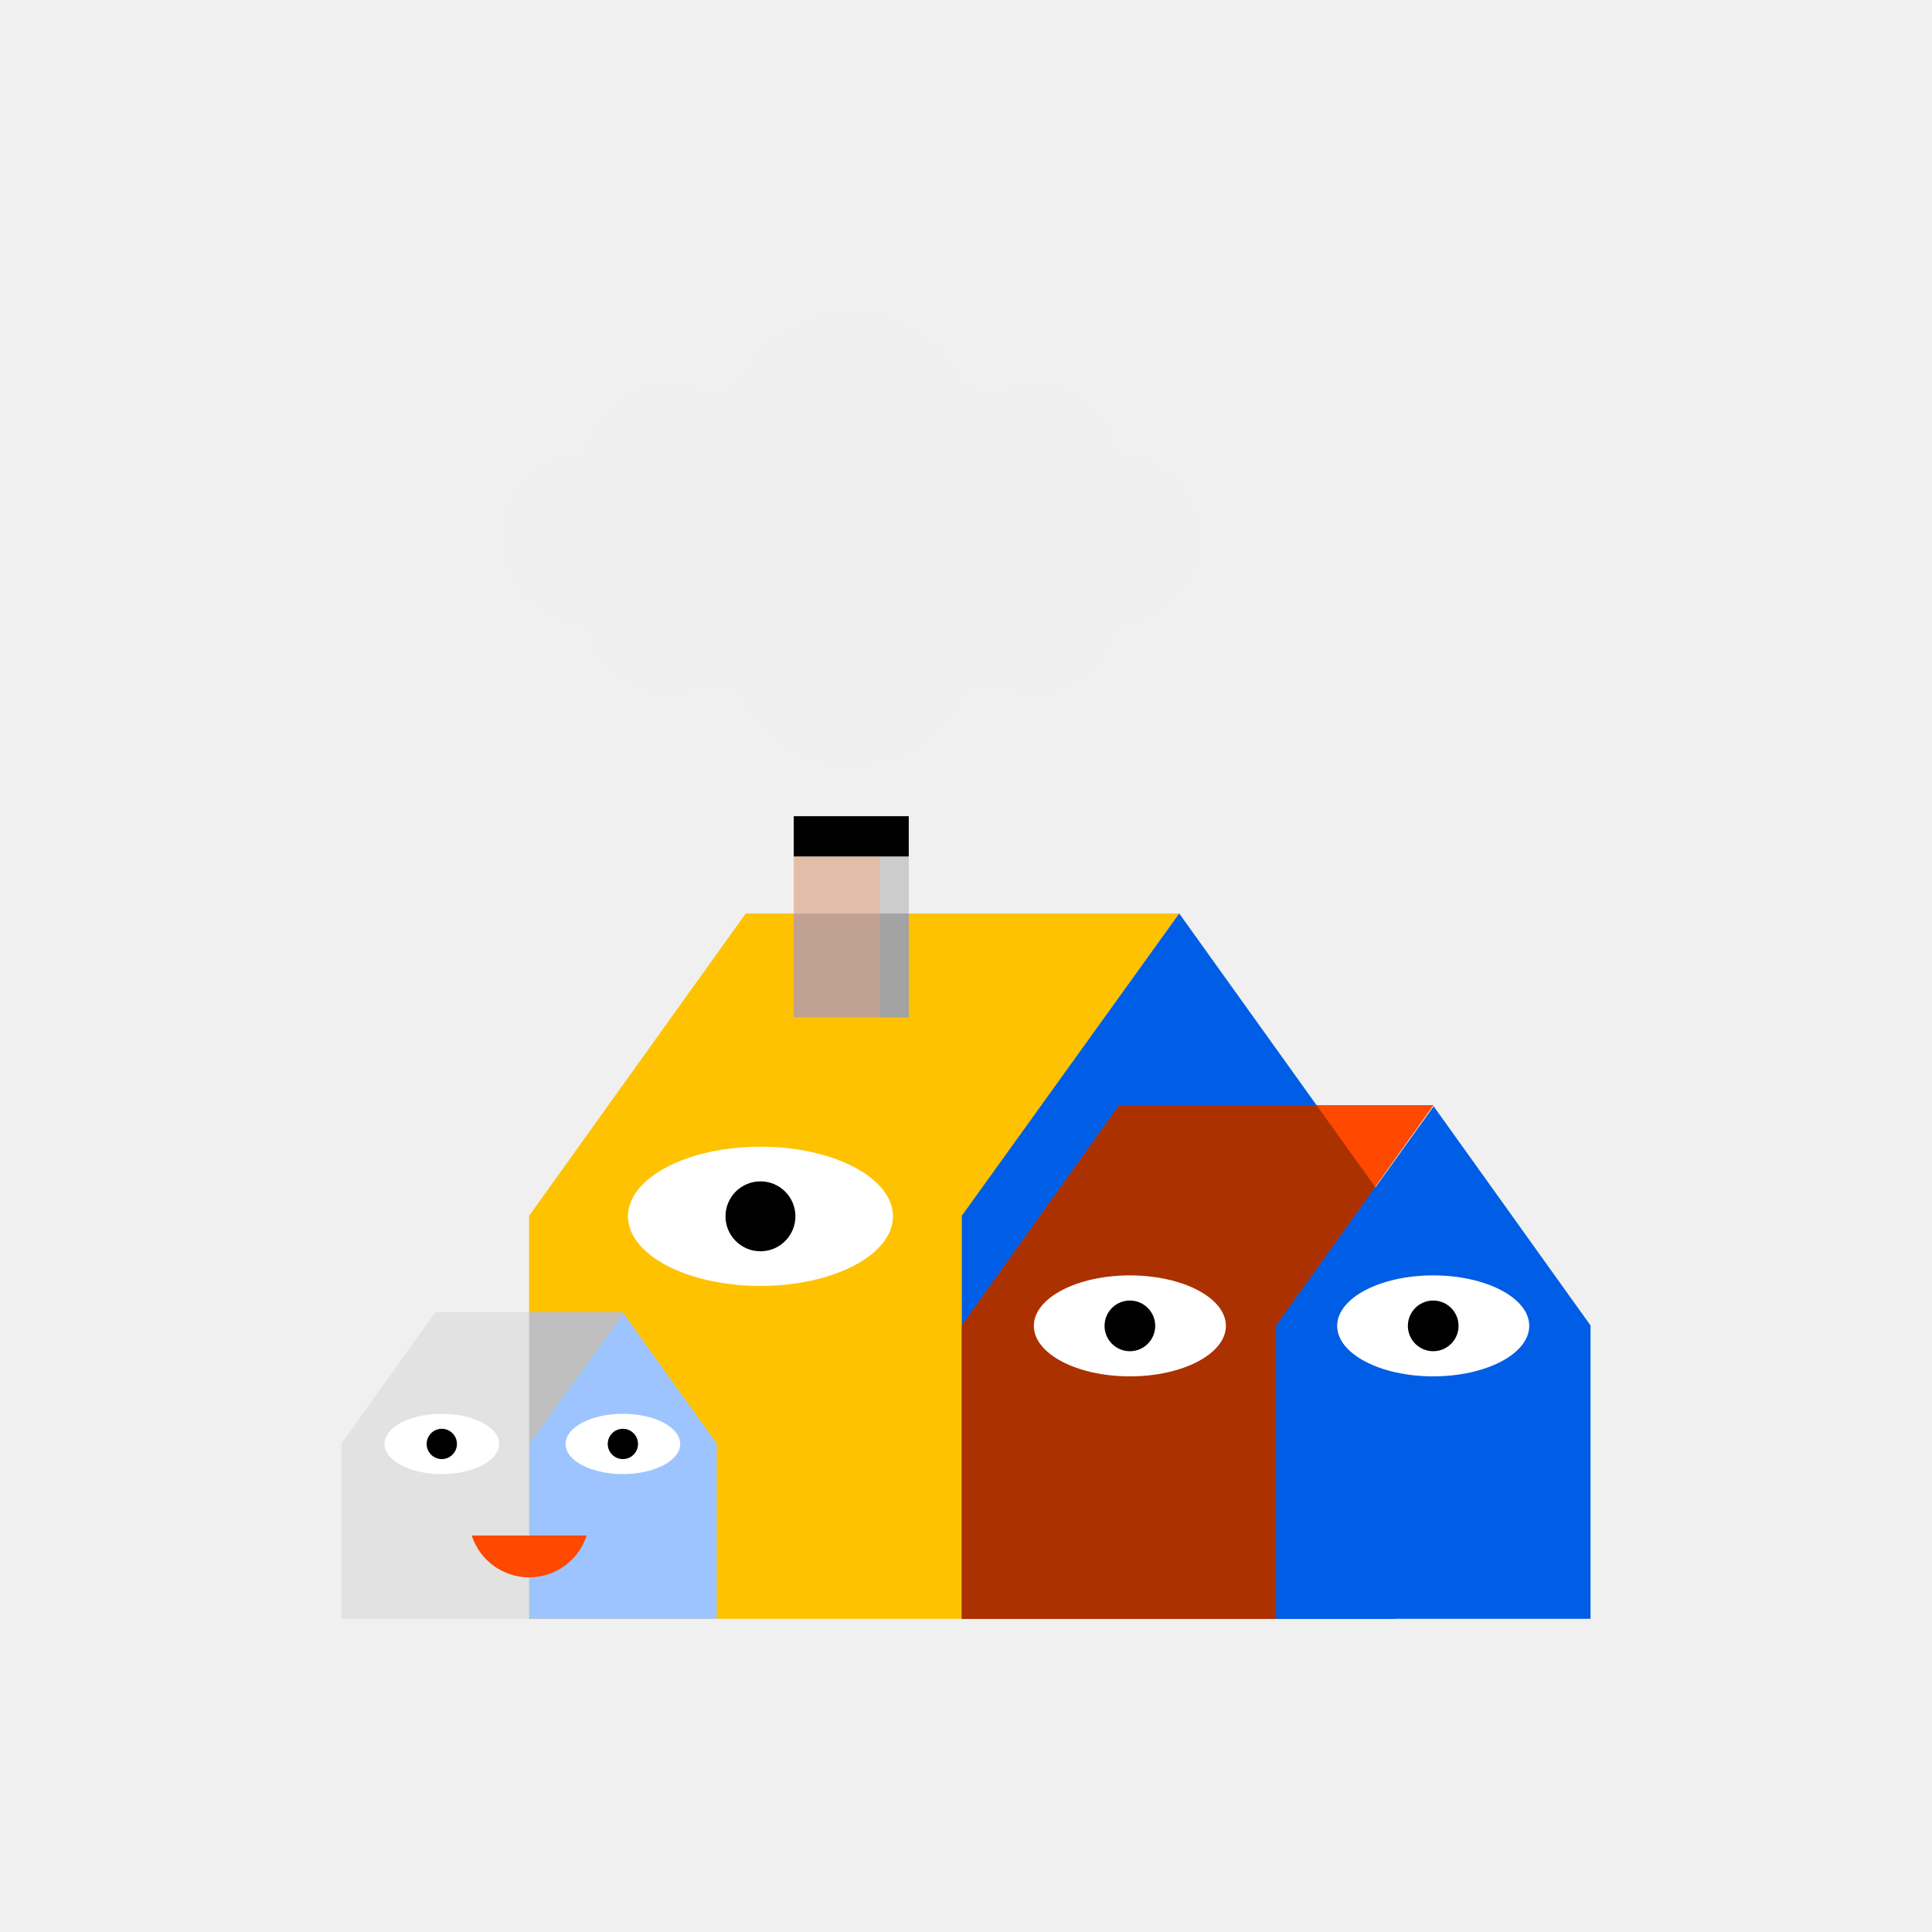
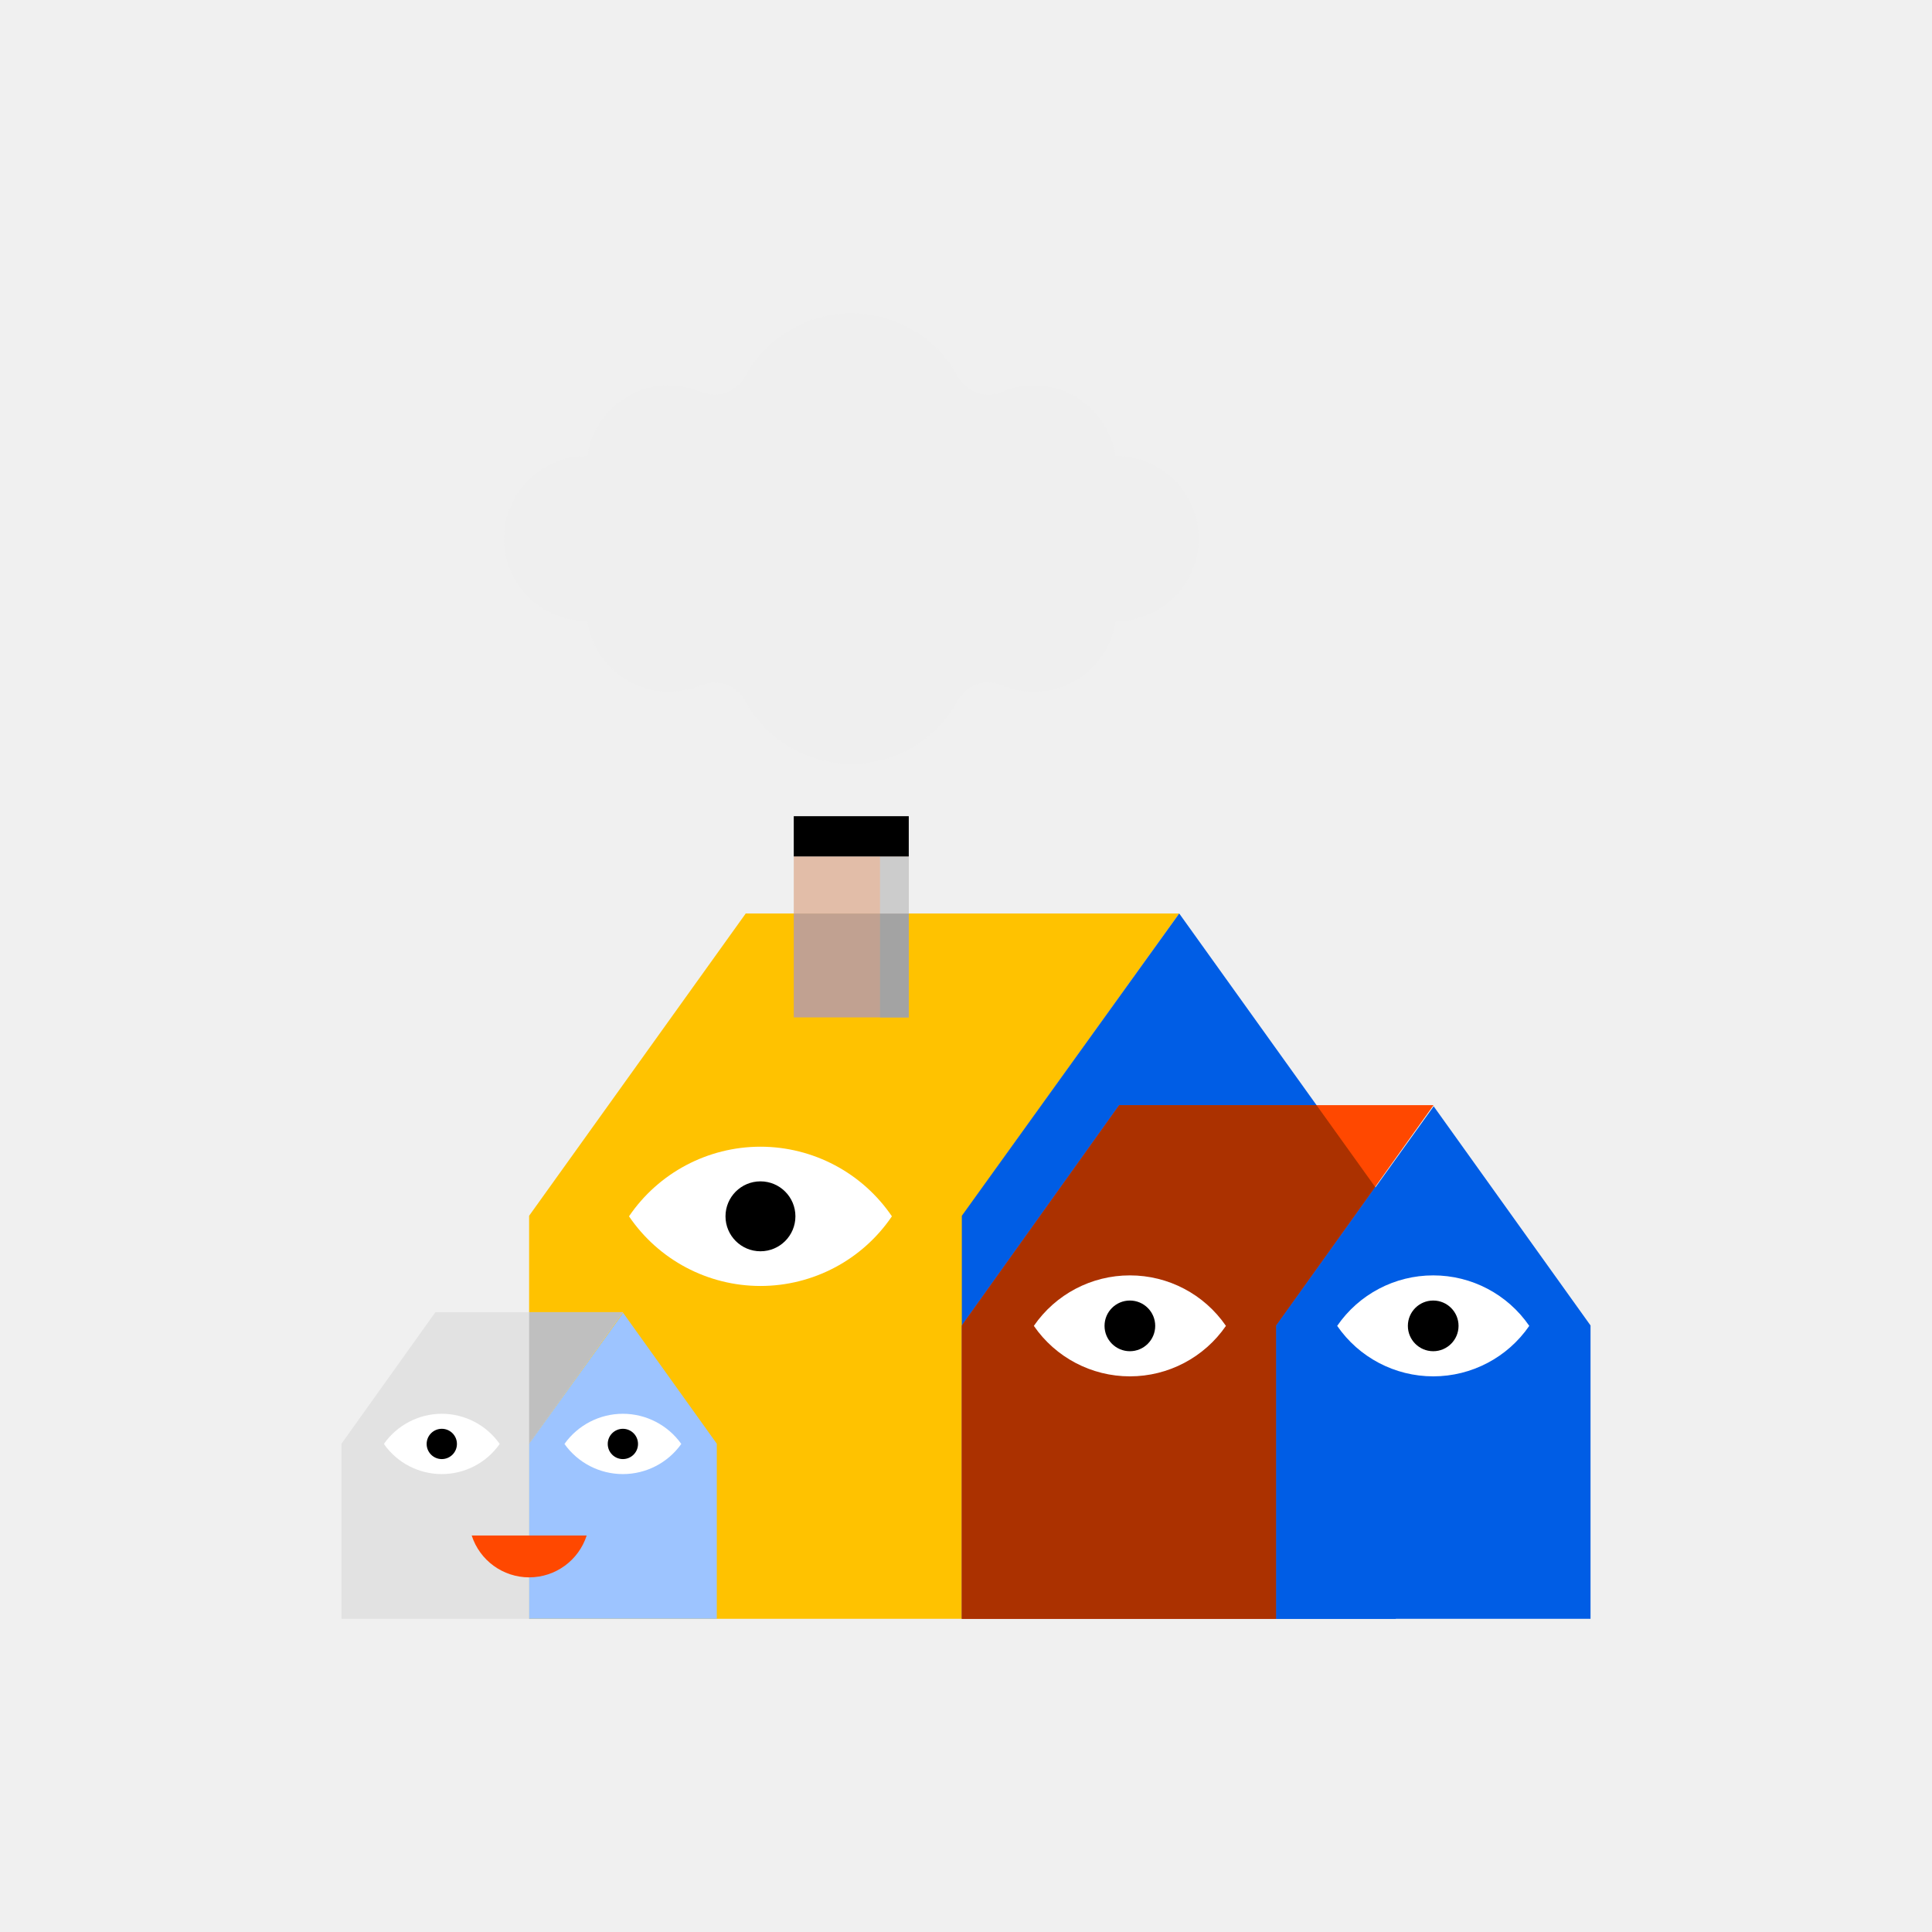
<svg xmlns="http://www.w3.org/2000/svg" viewBox="0 0 504 504">
  <defs>
-     <style>.cls-1{fill:#efefef;}.cls-2{fill:#ffc200;}.cls-3{fill:#005de5;}.cls-4{fill:#fff;}.cls-5{fill:#c1a191;}.cls-6{fill:#a3a3a3;}.cls-7{fill:#e2bda8;}.cls-8{fill:#ccc;}.cls-9{fill:#ff4800;}.cls-10{fill:#ab3100;}.cls-11{fill:#e2e2e2;}.cls-12{fill:#bfbfbf;}.cls-13{fill:#9dc4ff;}</style>
+     <style>.cls-1{fill:#efefef;}.cls-2{fill:#ffc200;}.cls-3{fill:#005de5;}.cls-4{fill:#c1a191;}.cls-5{fill:#a3a3a3;}.cls-6{fill:#e2bda8;}.cls-7{fill:#ccc;}.cls-8{fill:#ff4800;}.cls-9{fill:#ab3100;}.cls-10{fill:#e2e2e2;}.cls-11{fill:#bfbfbf;}.cls-12{fill:#9dc4ff;}.cls-13{fill:#fff;}</style>
  </defs>
  <g id="Layer_1" data-name="Layer 1">
    <path class="cls-1" d="M291.16,119H291a21.52,21.52,0,0,0-29.64-16.77,9,9,0,0,1-11.45-4,31.64,31.64,0,0,0-55.57,0,9,9,0,0,1-11.45,4A21.52,21.52,0,0,0,153.2,119H153a21.5,21.5,0,0,0,0,43h.22a21.5,21.5,0,0,0,29.64,16.76,9,9,0,0,1,11.45,4,31.63,31.63,0,0,0,55.57,0,9,9,0,0,1,11.45-4A21.5,21.5,0,0,0,291,162h.21a21.5,21.5,0,1,0,0-43Z" />
    <polygon class="cls-2" points="307.62 238.3 194.54 238.3 138.03 317.16 138.03 422.3 251.03 422.3 251.03 317.16 307.62 238.3" />
    <polygon class="cls-3" points="364.12 317.16 307.62 238.3 250.91 317.16 250.91 422.3 364.12 422.3 364.12 317.16" />
-     <ellipse class="cls-4" cx="198.38" cy="317.3" rx="34.56" ry="18.16" />
+     <rect class="cls-4" x="207.07" y="238.3" width="30" height="27.11" />
+     <rect class="cls-5" x="229.57" y="238.3" width="7.5" height="27.11" />
+     <rect class="cls-6" x="207.07" y="223.42" width="30" height="14.89" />
+     <rect class="cls-7" x="229.57" y="223.42" width="7.5" height="14.89" />
+     <rect x="207.07" y="212.92" width="30" height="10.5" />
+     <polygon class="cls-8" points="373.96 288.3 291.97 288.3 250.92 345.77 250.92 422.3 332.92 422.3 332.92 345.77 373.96 288.3" />
+     <polygon class="cls-9" points="358.73 309.63 343.44 288.3 291.97 288.3 250.92 345.77 250.92 422.3 332.92 422.3 332.92 345.77 358.73 309.63" />
+     <polygon class="cls-3" points="414.92 345.77 374 288.6 332.92 345.77 332.92 422.3 414.92 422.3 414.92 345.77" />
+     <polygon class="cls-10" points="162.54 342.3 113.59 342.3 89.08 376.62 89.08 422.3 138.03 422.3 138.03 376.62 162.54 342.3" />
+     <polygon class="cls-11" points="138.03 342.3 138.03 376.62 162.54 342.3 138.03 342.3" />
+     <polygon class="cls-12" points="186.99 376.62 162.56 342.48 138.03 376.62 138.03 422.3 186.99 422.3 186.99 376.62" />
+     <path class="cls-8" d="M153.05,400.56a15.76,15.76,0,0,1-30,0Z" />
+     <path class="cls-13" d="M198.38,299.14a41.49,41.49,0,0,0-34.29,18.16,41.44,41.44,0,0,0,68.58,0A41.5,41.5,0,0,0,198.38,299.14Z" />
    <circle cx="198.38" cy="317.3" r="9.12" />
-     <rect class="cls-5" x="207.07" y="238.3" width="30" height="27.11" />
-     <rect class="cls-6" x="229.57" y="238.3" width="7.5" height="27.11" />
-     <rect class="cls-7" x="207.07" y="223.42" width="30" height="14.89" />
-     <rect class="cls-8" x="229.57" y="223.42" width="7.5" height="14.89" />
-     <rect x="207.07" y="212.92" width="30" height="10.5" />
-     <polygon class="cls-9" points="373.96 288.3 291.97 288.3 250.92 345.77 250.92 422.3 332.92 422.3 332.92 345.77 373.96 288.3" />
-     <polygon class="cls-10" points="358.73 309.63 343.44 288.3 291.97 288.3 250.92 345.77 250.92 422.3 332.92 422.3 332.92 345.77 358.73 309.63" />
-     <polygon class="cls-3" points="414.92 345.77 374 288.6 332.92 345.77 332.92 422.3 414.92 422.3 414.92 345.77" />
-     <ellipse class="cls-4" cx="294.75" cy="345.88" rx="25.05" ry="13.17" />
+     <path class="cls-13" d="M294.75,332.71a30.37,30.37,0,0,0-25.05,13.17,30.42,30.42,0,0,0,50.11,0A30.37,30.37,0,0,0,294.75,332.71Z" />
    <circle cx="294.75" cy="345.88" r="6.61" />
-     <ellipse class="cls-4" cx="373.88" cy="345.88" rx="25.05" ry="13.17" />
+     <path class="cls-13" d="M373.88,332.71a30.36,30.36,0,0,0-25.05,13.17,30.42,30.42,0,0,0,50.11,0A30.37,30.37,0,0,0,373.88,332.71Z" />
    <circle cx="373.88" cy="345.88" r="6.61" />
-     <polygon class="cls-11" points="162.54 342.3 113.59 342.3 89.08 376.62 89.08 422.3 138.03 422.3 138.03 376.62 162.54 342.3" />
-     <polygon class="cls-12" points="138.03 342.3 138.03 376.62 162.54 342.3 138.03 342.3" />
-     <polygon class="cls-13" points="186.99 376.62 162.56 342.48 138.03 376.62 138.03 422.3 186.99 422.3 186.99 376.62" />
-     <ellipse class="cls-4" cx="115.25" cy="376.68" rx="14.96" ry="7.86" />
+     <path class="cls-13" d="M100.14,376.68a18.45,18.45,0,0,0,30.22,0Z" />
+     <path class="cls-13" d="M147.25,376.68a18.7,18.7,0,0,0,30.48,0Z" />
+     <path class="cls-13" d="M115.25,368.81a18.52,18.52,0,0,0-15.11,7.87l15.11,3.94,15.11-3.94A18.52,18.52,0,0,0,115.25,368.81Z" />
+     <path class="cls-13" d="M162.49,368.81a18.72,18.72,0,0,0-15.24,7.87l15.24,3.94,15.24-3.94A18.73,18.73,0,0,0,162.49,368.81Z" />
+     <circle cx="162.49" cy="376.68" r="3.95" />
    <circle cx="115.25" cy="376.68" r="3.95" />
-     <ellipse class="cls-4" cx="162.49" cy="376.68" rx="14.96" ry="7.86" />
-     <circle cx="162.49" cy="376.68" r="3.95" />
-     <path class="cls-9" d="M153.05,400.56a15.76,15.76,0,0,1-30,0Z" />
  </g>
</svg>
